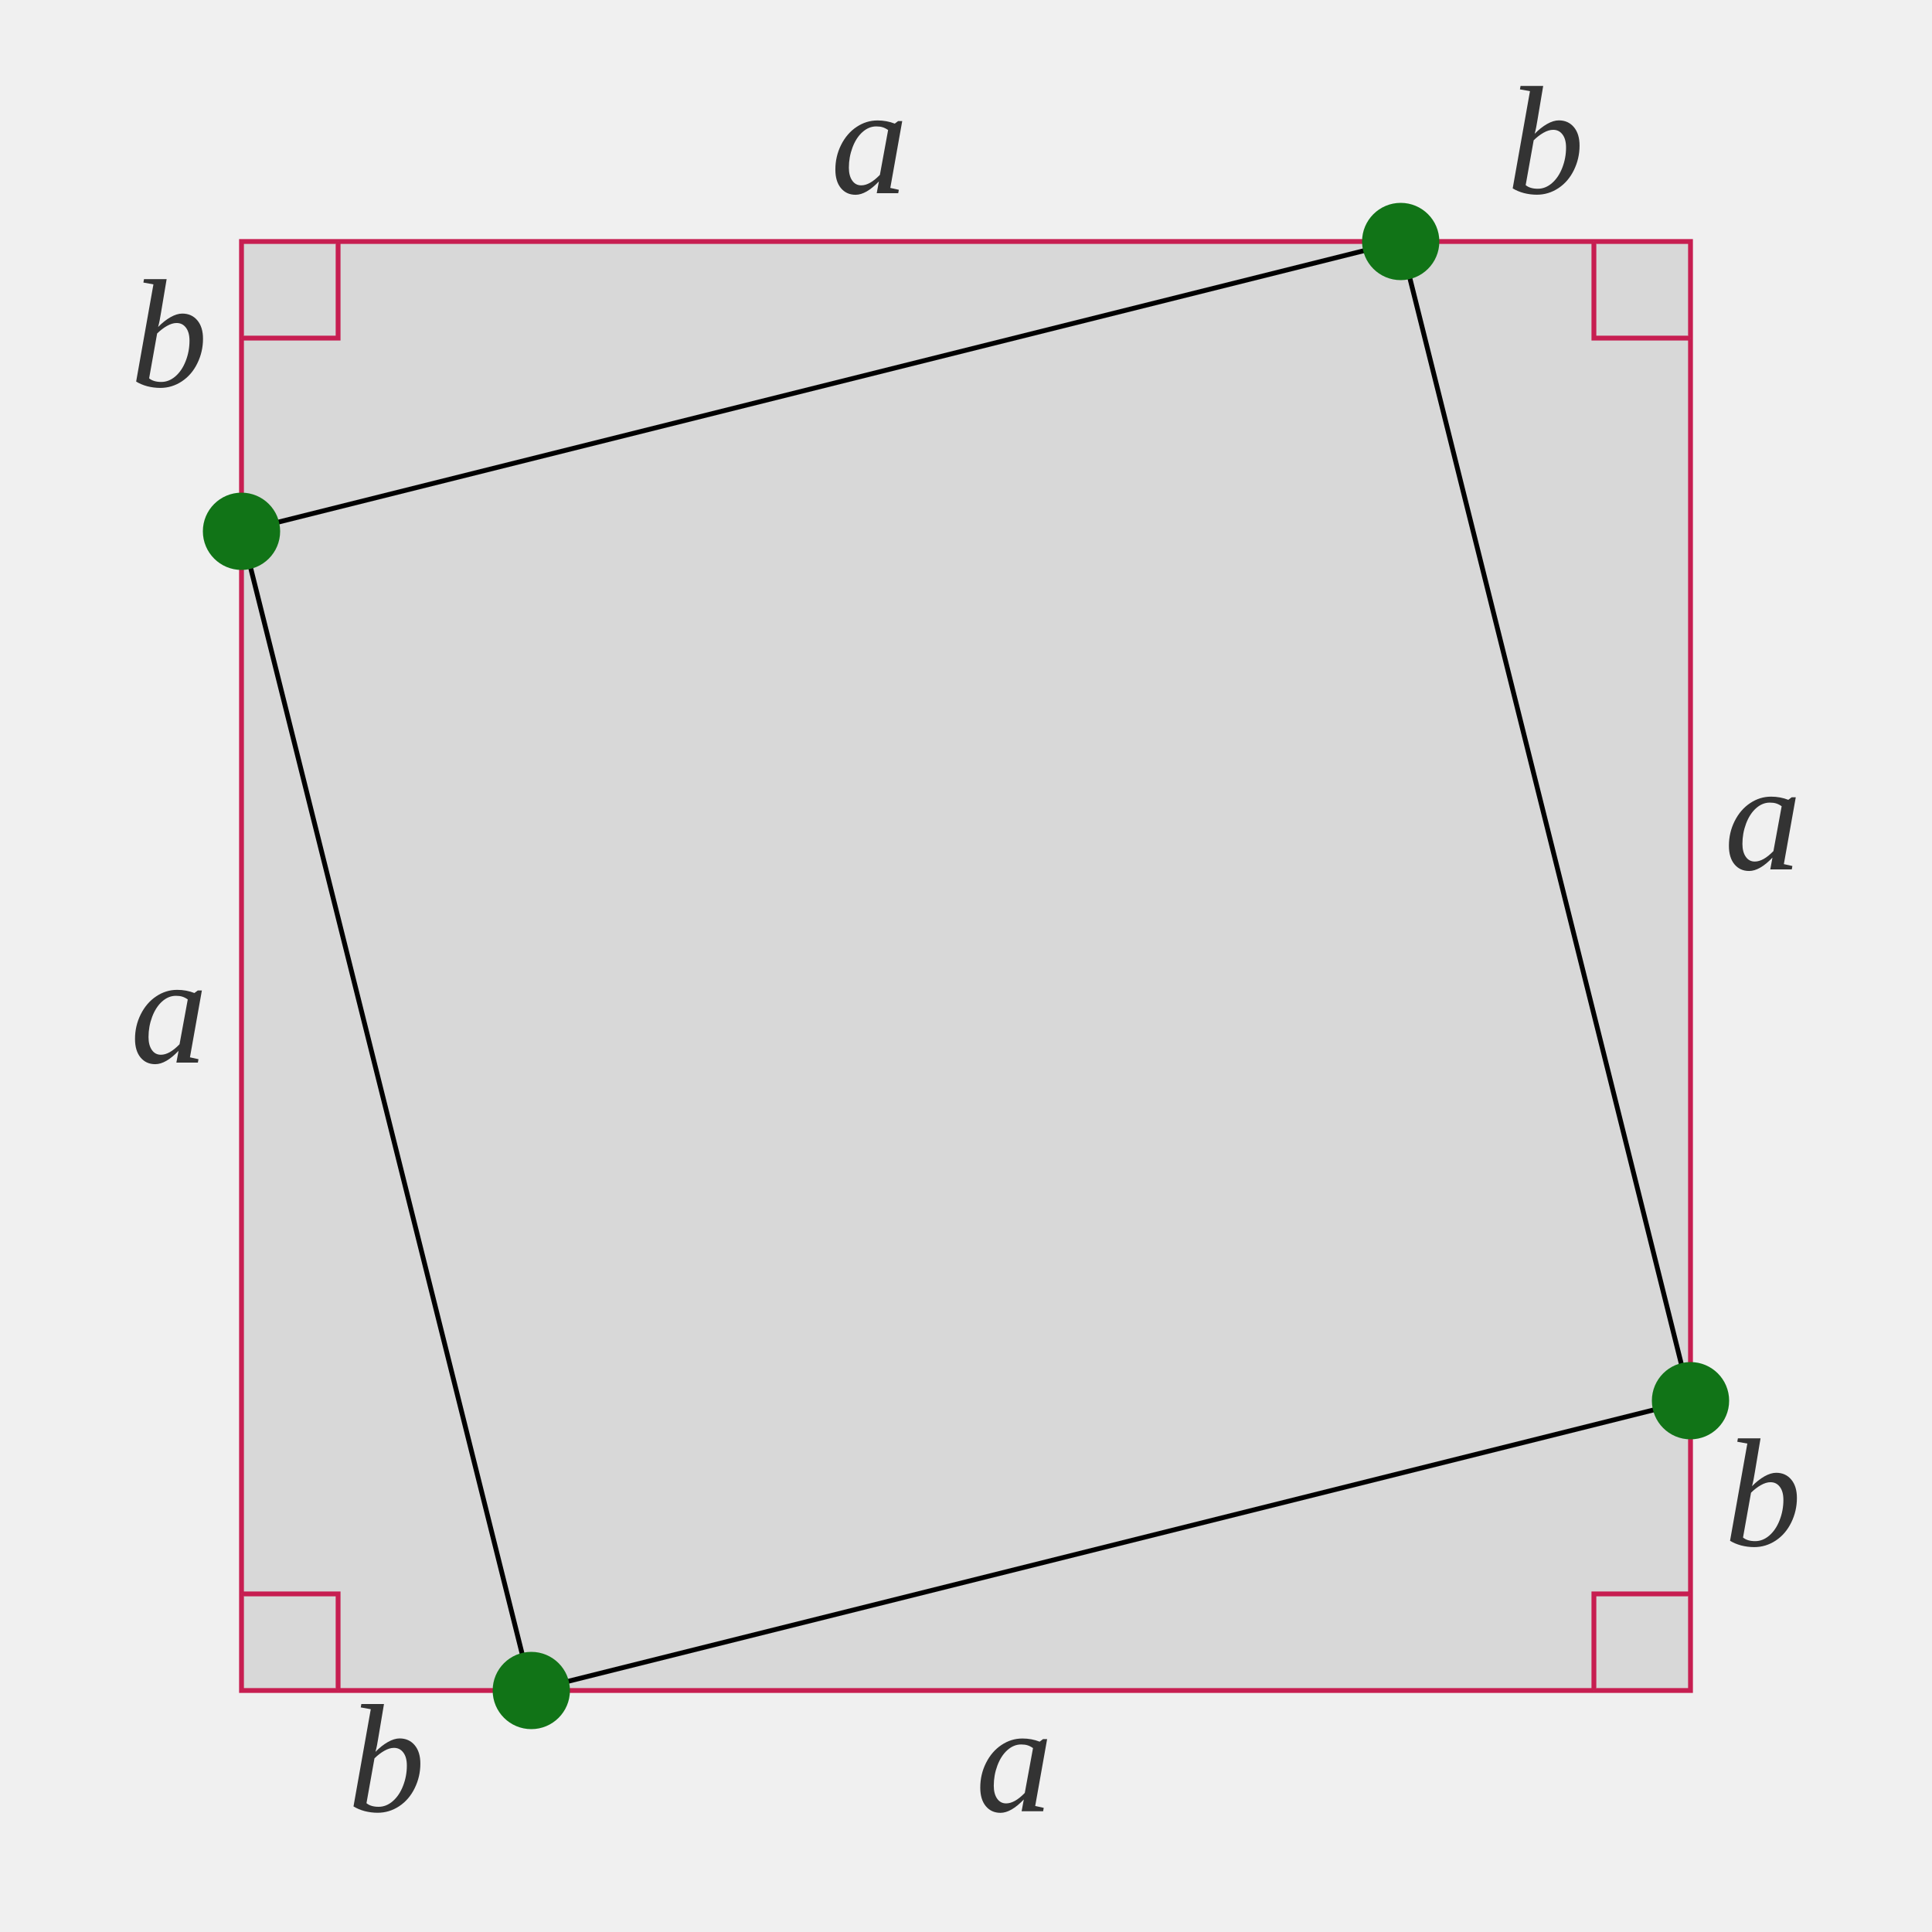
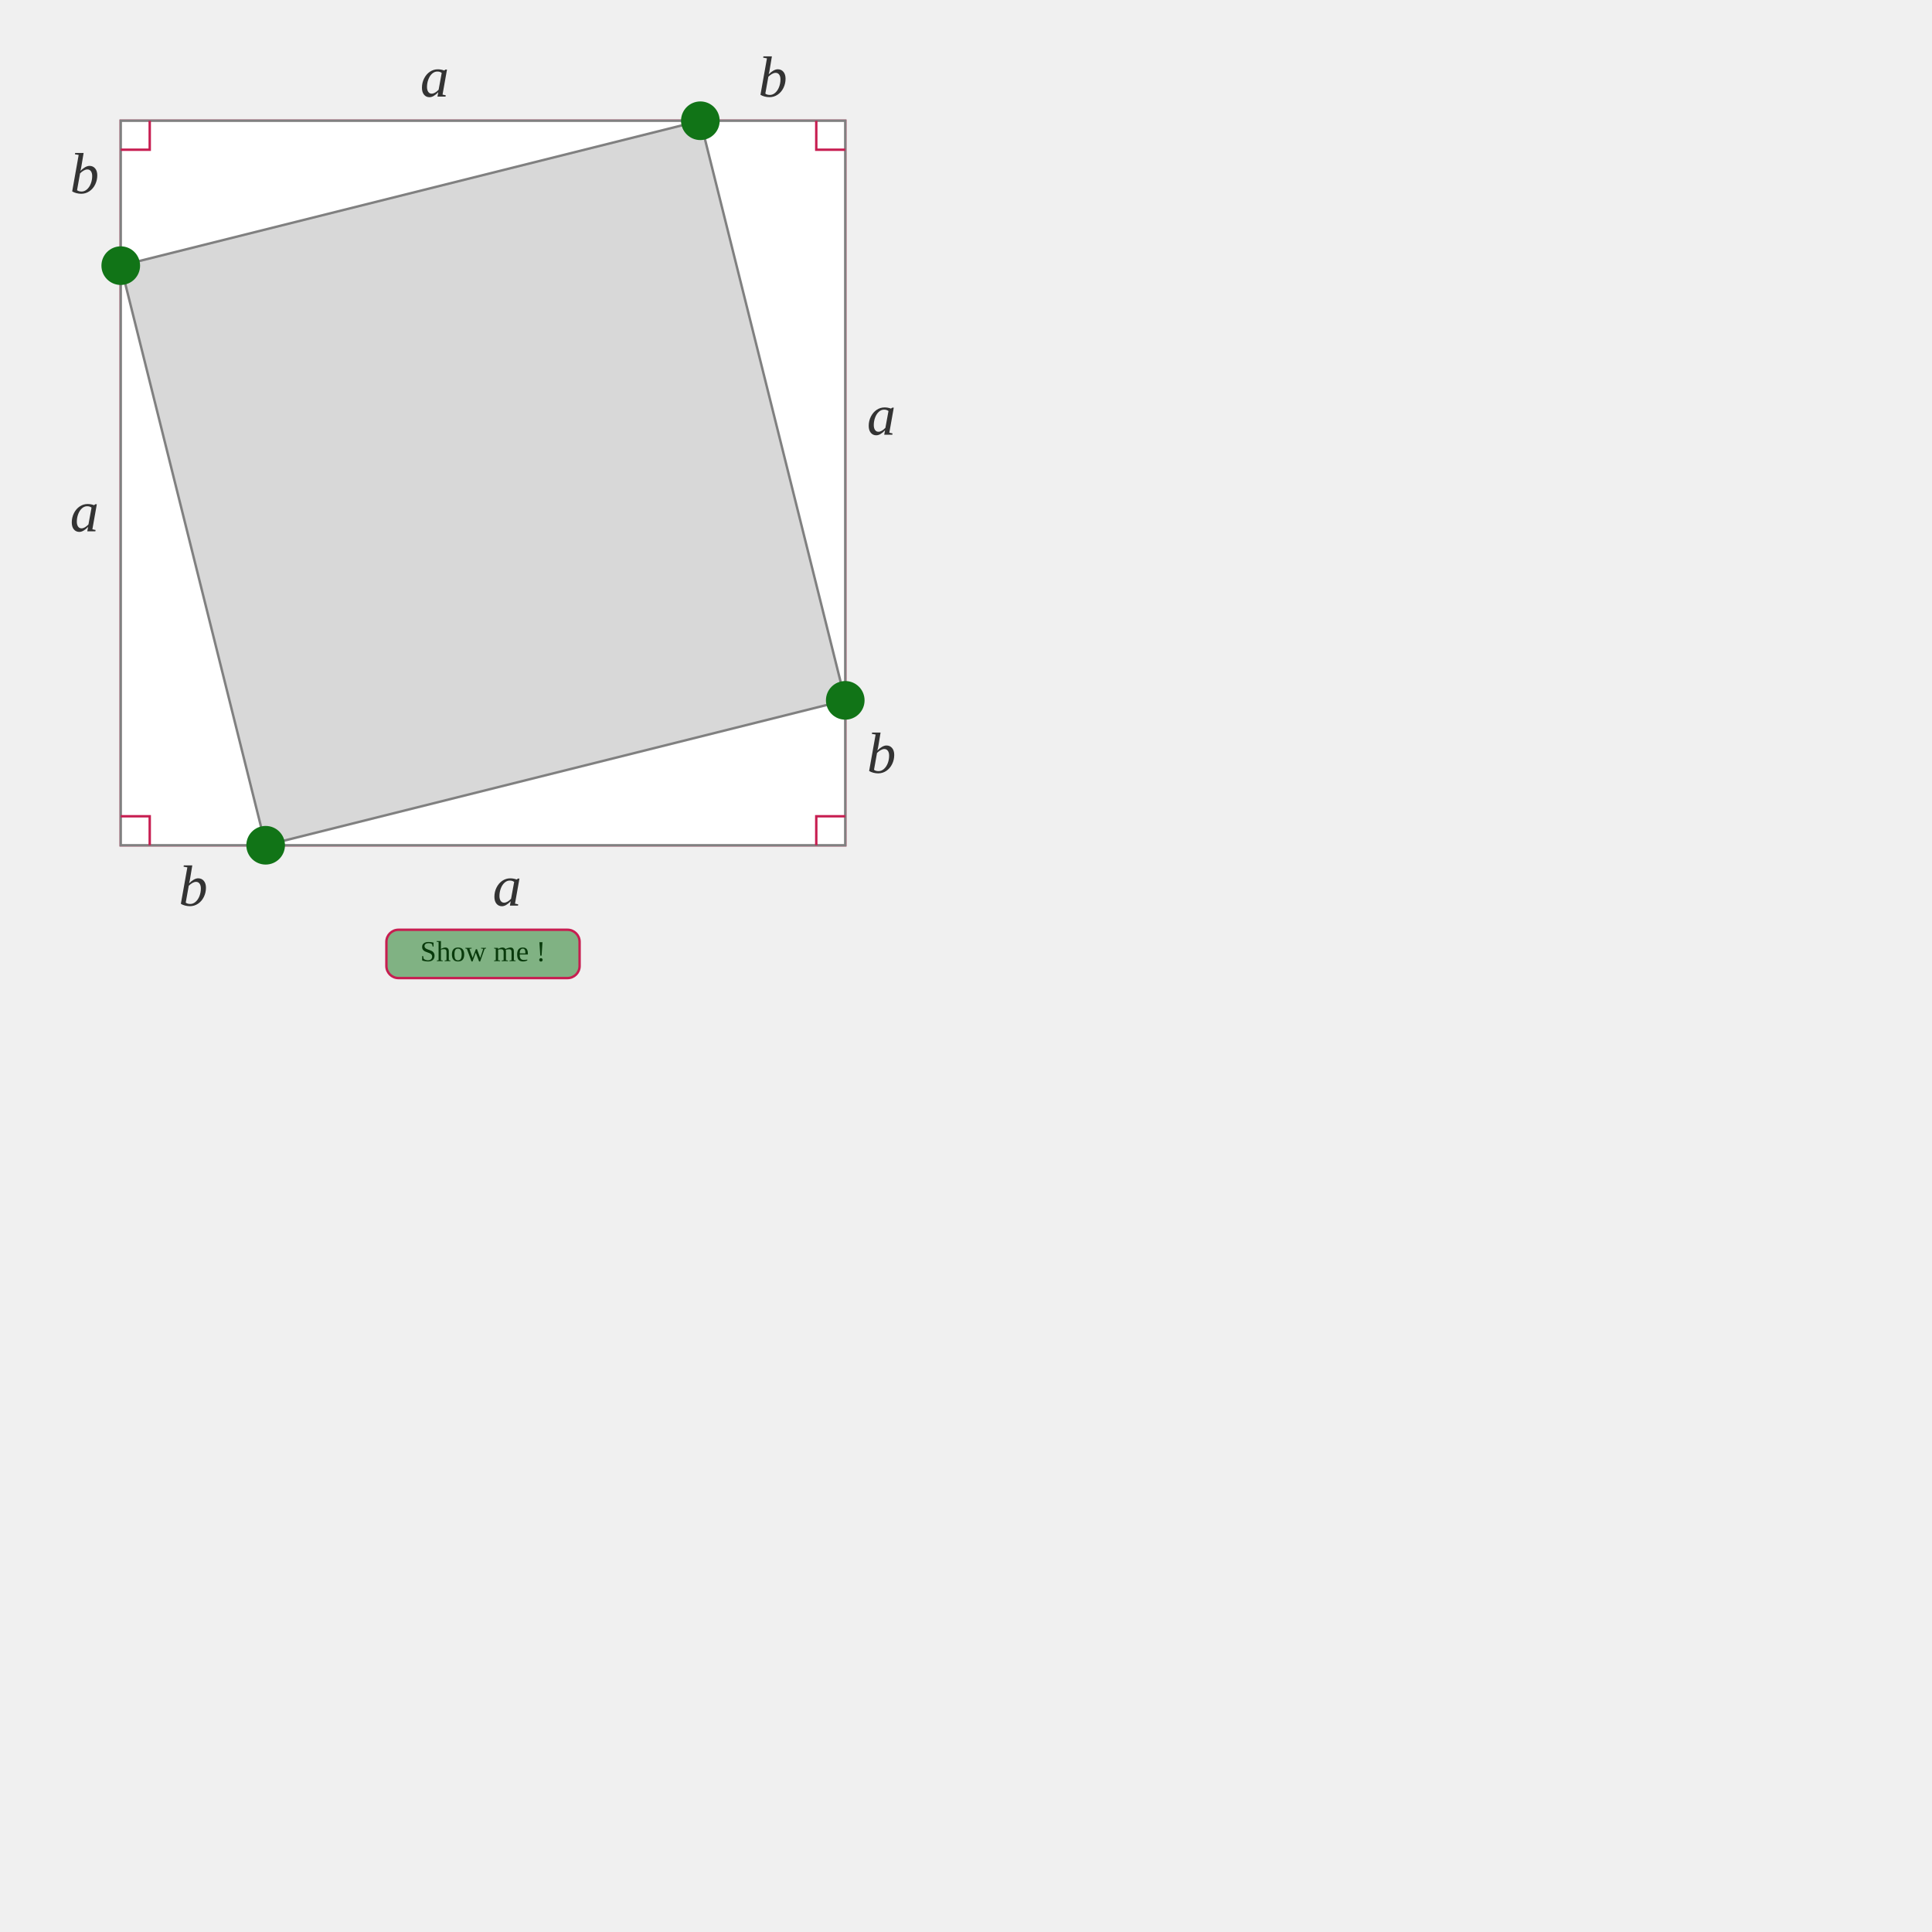
- <svg xmlns="http://www.w3.org/2000/svg" viewBox="-50 -50 400 400">
+ <svg xmlns="http://www.w3.org/2000/svg" viewBox="-50 -50 800 800">
  <rect width="300" height="300" style="fill: rgb(216, 216, 216); stroke: rgb(199, 30, 81);" />
-   <polyline style="fill: rgb(216, 216, 216); stroke: rgb(199, 30, 81);" points="0 20 20 20 20 0" />
-   <polyline style="fill: rgb(216, 216, 216); stroke: rgb(199, 30, 81);" points="280 0 280 20 300 20" />
-   <polyline style="fill: rgb(216, 216, 216); stroke: rgb(199, 30, 81);" points="0 280 20 280 20 300" />
-   <polyline style="fill: rgb(216, 216, 216); stroke: rgb(199, 30, 81);" points="280 300 280 280 300 280" />
-   <line class="line" x1="60" y1="300" x2="0" y2="60" id="L1" />
-   <line class="line" x1="0" y1="60" x2="240" y2="0" id="L2" />
-   <line class="line" x1="240" y1="0" x2="300" y2="240" id="L3" />
-   <line class="line" x1="300" y1="240" x2="60" y2="300" id="L4" />
-   <circle class="draggable" cx="60" cy="300" r="8" id="P1" />
-   <circle class="draggable" cx="0" cy="60" r="8" id="P2" />
-   <circle class="draggable" cx="240" cy="0" r="8" id="P3" />
-   <circle class="draggable" cx="300" cy="240" r="8" id="P4" />
-   <text id="M11" class="marker" x="30" y="325">b</text>
-   <text id="M12" class="marker" x="160" y="325">a</text>
-   <text id="M21" class="marker" x="-15" y="30">b</text>
-   <text id="M22" class="marker" x="-15" y="170">a</text>
+   <polygon class="triangle" points="60,300 0,60 0,300" id="T1">
+     <animateTransform class="anim_move" id="TRANS1" dur="0.2s" attributeName="transform" type="translate" fill="freeze" />
+   </polygon>
+   <polygon class="triangle" points="0,60 240,0 0,0" id="T2">
+     <animateTransform class="anim_move" id="TRANS2" attributeName="transform" type="translate" dur="0.2s" begin="TRANS4.end" fill="freeze" />
+   </polygon>
+   <polygon class="triangle" points="240,0 300,240 300,0" id="T3" />
+   <polygon class="triangle" points="300,240 60,300 300,300" id="T4">
+     <animateTransform class="anim_move" id="TRANS4" attributeName="transform" type="translate" dur="0.2s" begin="TRANS1.end" fill="freeze" />
+   </polygon>
+   <circle class="draggable anim_hide" cx="60" cy="300" r="8" id="P1" />
+   <circle class="draggable anim_hide" cx="0" cy="60" r="8" id="P2" />
+   <circle class="draggable anim_hide" cx="240" cy="0" r="8" id="P3" />
+   <circle class="draggable anim_hide" cx="300" cy="240" r="8" id="P4" />
+   <text id="M11" class="marker" x="30" y="325">
+     <animateTransform class="anim_move" id="M_TRANS11" dur="0.2s" begin="TRANS1.end" attributeName="transform" type="translate" fill="freeze" />b
+   </text>
+   <text id="M12" class="marker" x="160" y="325">
+     <animateTransform class="anim_move" id="M_TRANS12" dur="0.2s" begin="TRANS1.end" attributeName="transform" type="translate" fill="freeze" />a</text>
+   <text id="M21" class="marker" x="-15" y="30">
+     <animateTransform class="anim_move" id="M_TRANS21" dur="0.2s" begin="TRANS4.end" attributeName="transform" type="translate" fill="freeze" />b
+   </text>
+   <text id="M22" class="marker" x="-15" y="170">
+     <animateTransform class="anim_move" id="M_TRANS22" dur="0.2s" begin="TRANS4.end" attributeName="transform" type="translate" fill="freeze" />a
+   </text>
  <text id="M31" class="marker" x="130" y="-10">a</text>
  <text id="M32" class="marker" x="270" y="-10">b</text>
  <text id="M41" class="marker" x="315" y="130">a</text>
  <text id="M42" class="marker" x="315" y="270">b</text>
+   <g user-select="none">
+     <text id="B_LABEL" x="150" y="348" font-size="12px" text-anchor="middle">Show me ! </text>
+     <rect x="110" y="335" width="80" height="20" rx="5" ry="5" id="B1" style="fill: rgb(17, 116, 23); stroke: rgb(199, 30, 81); fill-opacity:0.5" />
+   </g>
+   <polyline class="side_angle anim_hide" points="0 12 12 12 12 0" />
+   <polyline class="side_angle anim_hide" points="288 0 288 12 300 12" />
+   <polyline class="side_angle anim_hide" points="0 288 12 288 12 300" />
+   <polyline class="side_angle anim_hide" points="288 300 288 288 300 288" />
  <style>
  .marker{
      fill: rgb(51, 51, 51); 
-       font-size: 32px; 
+       font-size: 24px; 
      font-style: italic; 
      font-weight: 500; 
      white-space: pre; 
      text-anchor: middle;
  }
+   .triangle{
+     fill: white;
+     stroke: grey;
+     //stroke-dasharray : 5;
+    }
+   .side_angle{
+     fill: none;
+     stroke: rgb(199, 30, 81);
+     }
  .draggable{
    fill: rgb(17, 116, 23);
  }
  .line{
    stroke: rgb(0,0,0);
  }
-   </style>
+ </style>
</svg>
